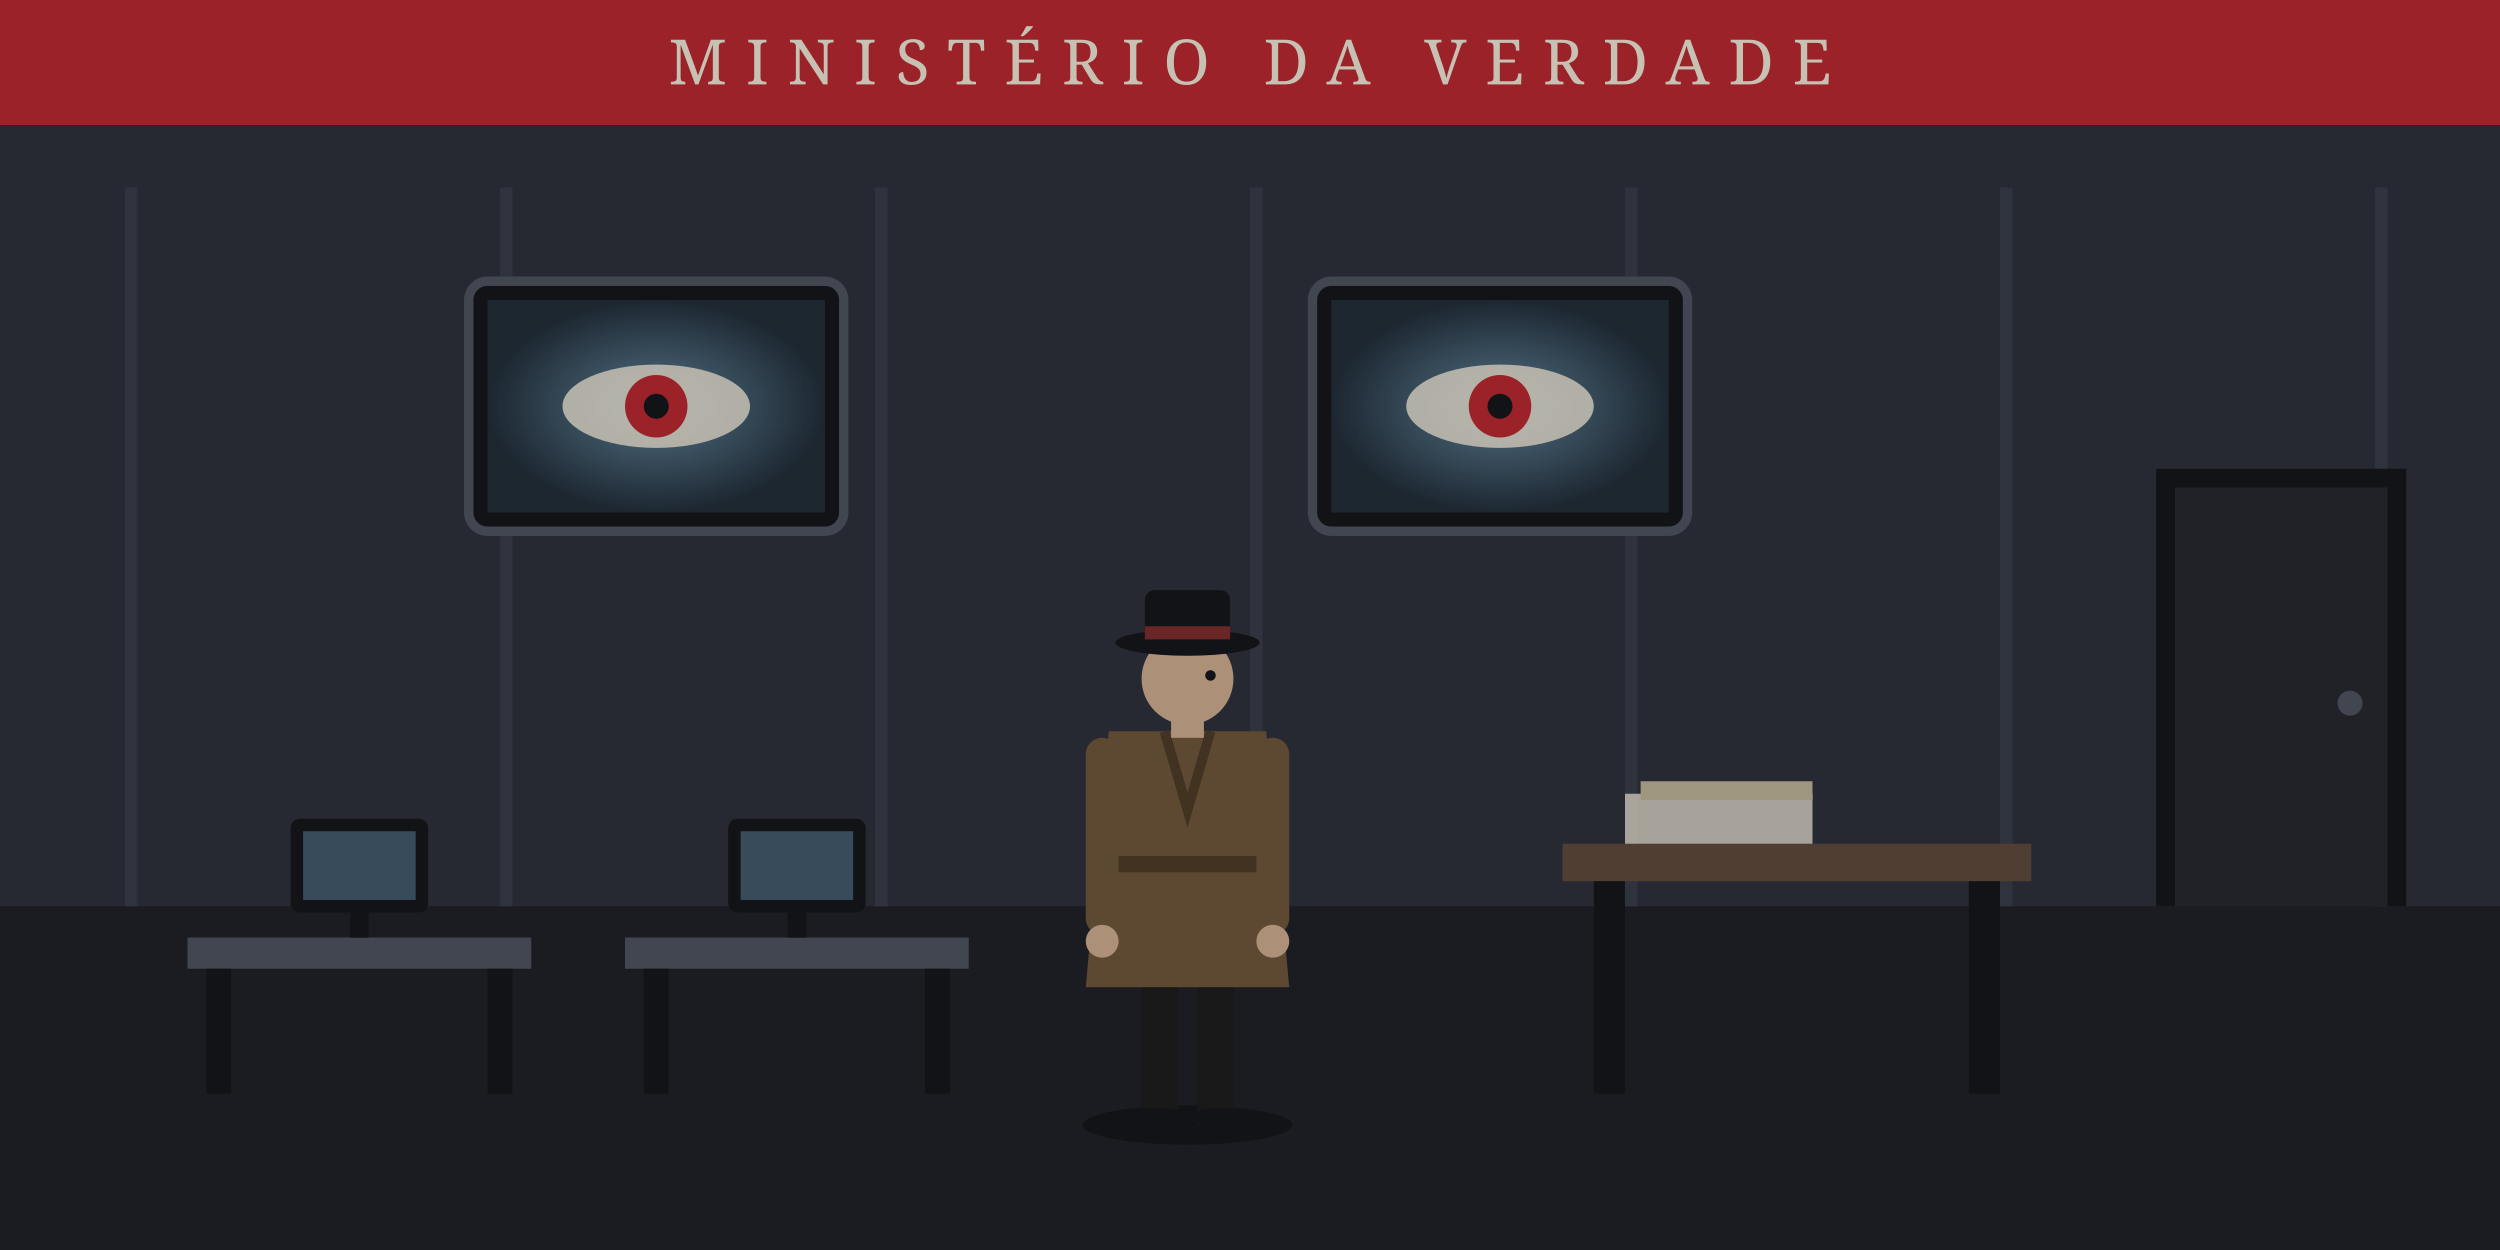
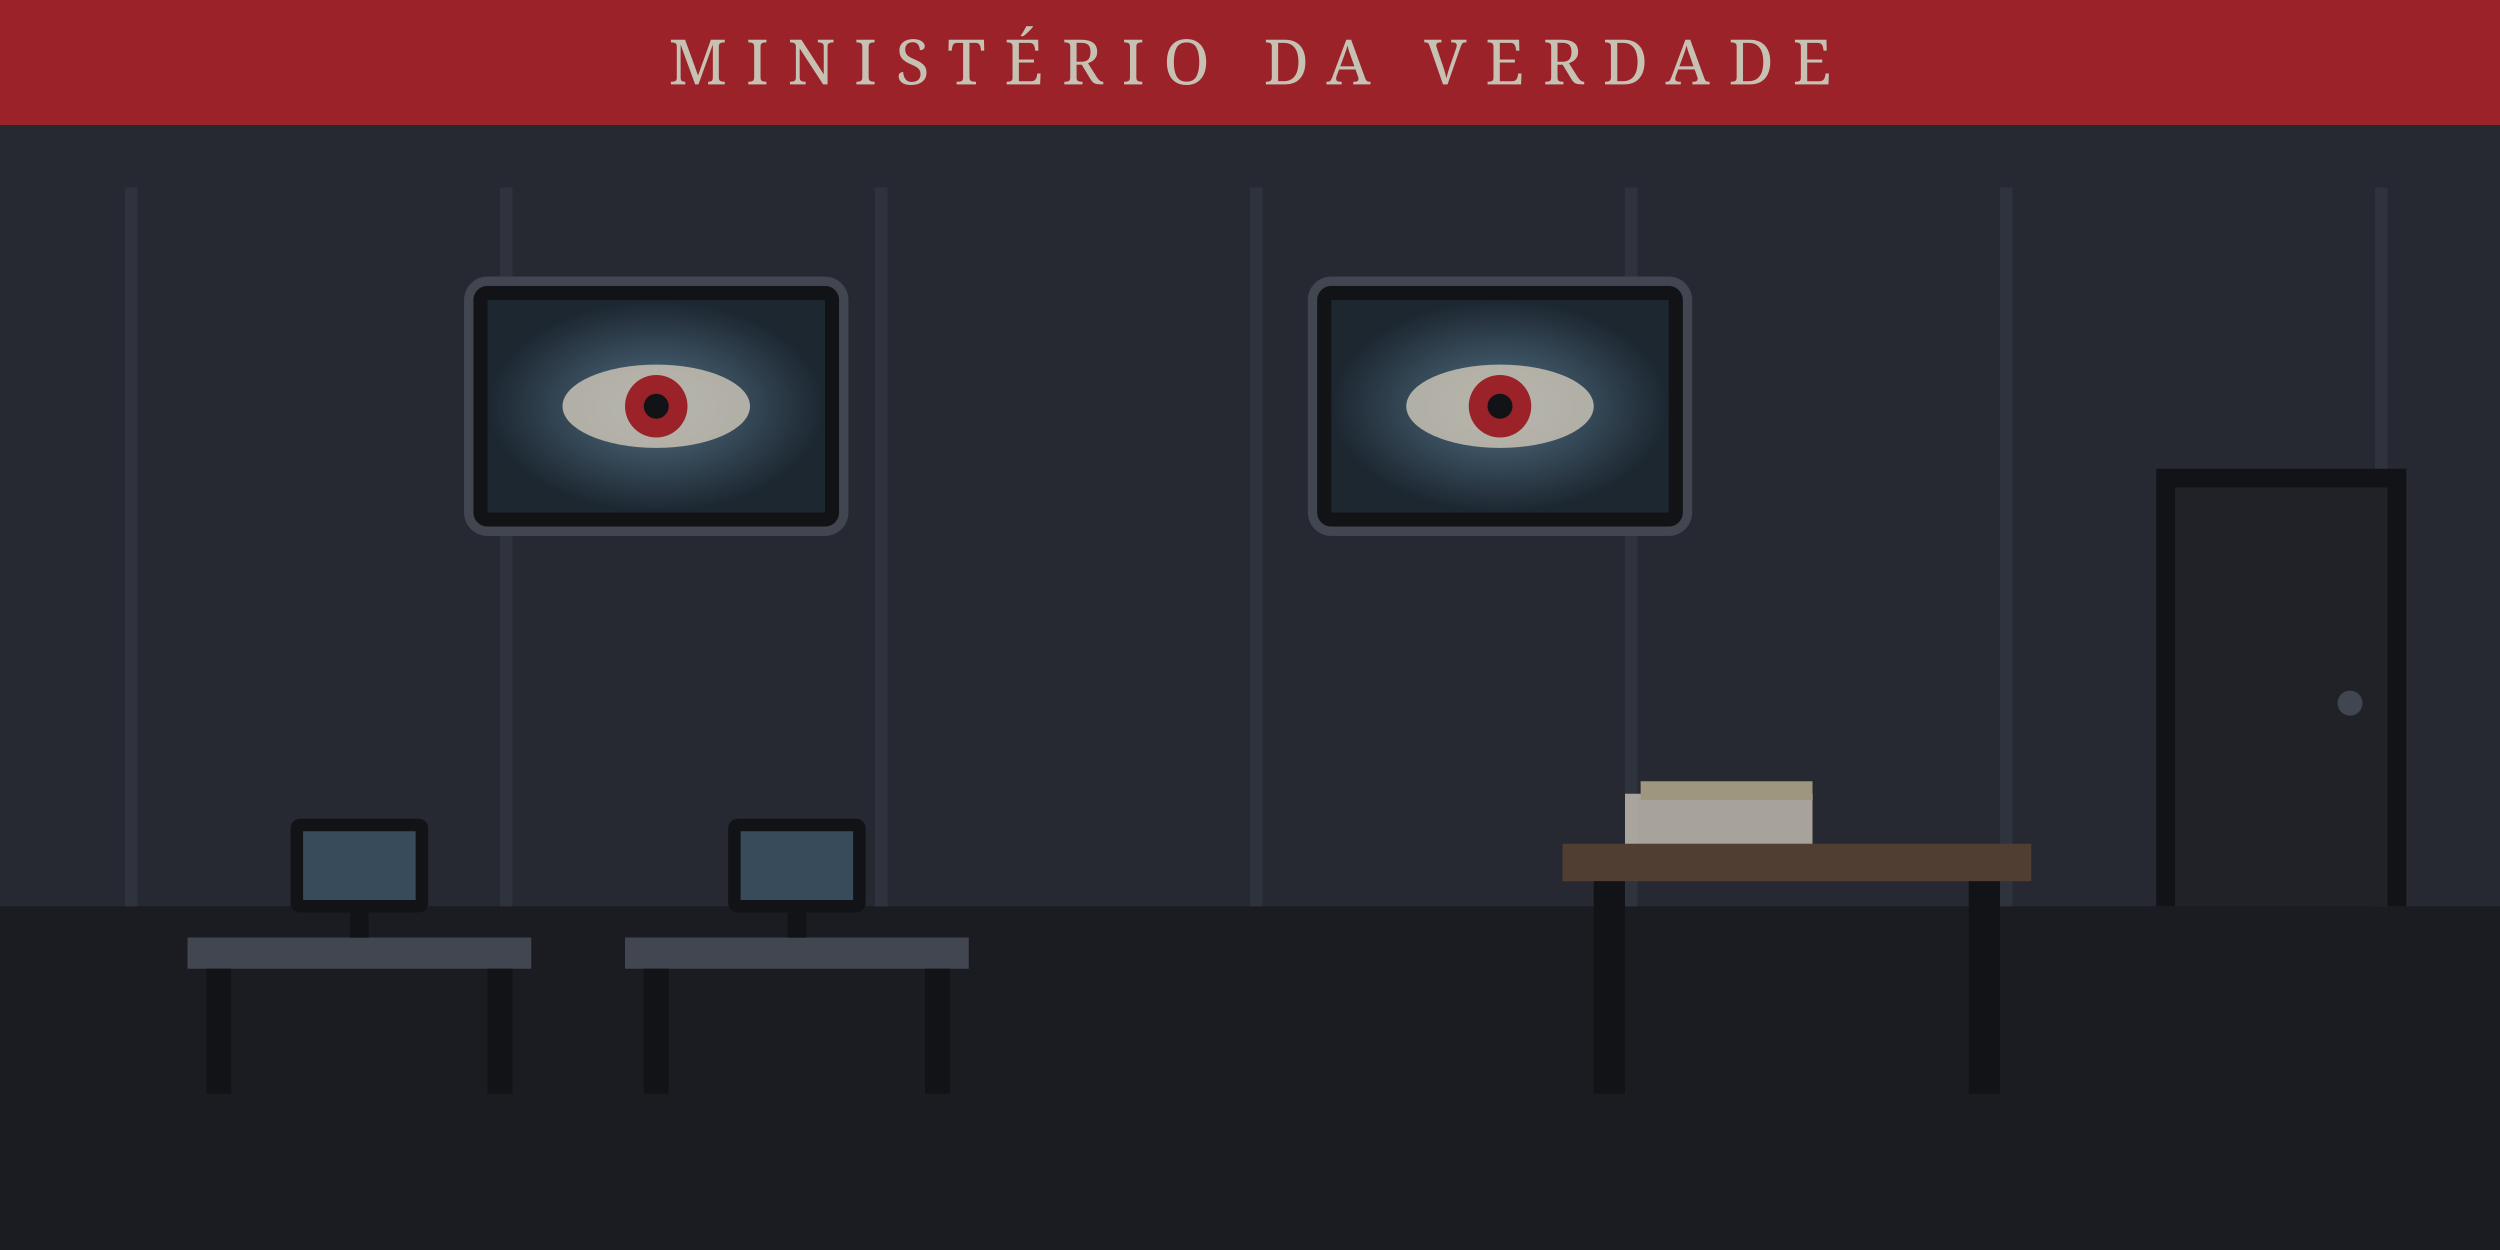
<svg xmlns="http://www.w3.org/2000/svg" viewBox="0 0 800 400" width="800" height="400">
  <defs>
    <radialGradient id="glow">
      <stop offset="0" stop-color="#5f8299" />
      <stop offset="1" stop-color="#1f2b35" />
    </radialGradient>
  </defs>
  <rect width="800" height="400" fill="#2a2e36" />
  <rect y="0" width="800" height="40" fill="#b3262b" />
  <text x="400" y="27" font-family="Georgia, serif" font-size="20" fill="#e8e1cf" text-anchor="middle" letter-spacing="6">MINISTÉRIO DA VERDADE</text>
  <rect y="290" width="800" height="110" fill="#1c1f25" />
  <rect x="40" y="60" width="4" height="230" fill="#343a44" />
  <rect x="160" y="60" width="4" height="230" fill="#343a44" />
  <rect x="280" y="60" width="4" height="230" fill="#343a44" />
  <rect x="400" y="60" width="4" height="230" fill="#343a44" />
  <rect x="520" y="60" width="4" height="230" fill="#343a44" />
  <rect x="640" y="60" width="4" height="230" fill="#343a44" />
  <rect x="760" y="60" width="4" height="230" fill="#343a44" />
  <rect x="150" y="90" width="120" height="80" rx="6" fill="#121418" stroke="#4a505b" stroke-width="3" />
  <rect x="156" y="96" width="108" height="68" fill="url(#glow)" />
  <ellipse cx="210.0" cy="130.0" rx="30.0" ry="13.333" fill="#e8e1cf" opacity="0.85" />
  <circle cx="210.0" cy="130.0" r="10.0" fill="#b3262b" />
  <circle cx="210.0" cy="130.0" r="4.0" fill="#121418" />
  <rect x="420" y="90" width="120" height="80" rx="6" fill="#121418" stroke="#4a505b" stroke-width="3" />
  <rect x="426" y="96" width="108" height="68" fill="url(#glow)" />
  <ellipse cx="480.0" cy="130.0" rx="30.0" ry="13.333" fill="#e8e1cf" opacity="0.85" />
  <circle cx="480.0" cy="130.0" r="10.0" fill="#b3262b" />
  <circle cx="480.0" cy="130.0" r="4.0" fill="#121418" />
  <rect x="60" y="300" width="110" height="10" fill="#4a505b" />
  <rect x="66" y="310" width="8" height="40" fill="#121418" />
  <rect x="156" y="310" width="8" height="40" fill="#121418" />
  <rect x="93.0" y="262" width="44" height="30" rx="3" fill="#121418" />
  <rect x="97.0" y="266" width="36" height="22" fill="#5f8299" opacity="0.6" />
  <rect x="112.0" y="292" width="6" height="8" fill="#121418" />
  <rect x="200" y="300" width="110" height="10" fill="#4a505b" />
  <rect x="206" y="310" width="8" height="40" fill="#121418" />
  <rect x="296" y="310" width="8" height="40" fill="#121418" />
  <rect x="233.0" y="262" width="44" height="30" rx="3" fill="#121418" />
  <rect x="237.0" y="266" width="36" height="22" fill="#5f8299" opacity="0.6" />
  <rect x="252.0" y="292" width="6" height="8" fill="#121418" />
  <rect x="500" y="270" width="150" height="12" fill="#5a4636" />
  <rect x="510" y="282" width="10" height="68" fill="#121418" />
  <rect x="630" y="282" width="10" height="68" fill="#121418" />
  <rect x="520" y="254" width="60" height="16" fill="#e8e1cf" opacity="0.8" />
  <rect x="525" y="250" width="55" height="6" fill="#b9ae93" />
  <rect x="690" y="150" width="80" height="140" fill="#121418" />
  <rect x="696" y="156" width="68" height="134" fill="#23262c" />
  <circle cx="752" cy="225" r="4" fill="#4a505b" />
-   <g transform="translate(380 360) scale(1.05 1.05)">
-     <ellipse cx="0" cy="0" rx="32" ry="6" fill="#000" opacity="0.35" />
-     <rect x="-14" y="-55" width="11" height="55" fill="#1a1a1a" />
-     <rect x="3" y="-55" width="11" height="55" fill="#1a1a1a" />
-     <rect x="-17" y="-5" width="15" height="5" rx="2" fill="#121418" />
-     <rect x="3" y="-5" width="15" height="5" rx="2" fill="#121418" />
-     <g transform="translate(0 0)">
-       <path d="M -24 -120 L 24 -120 L 31 -42 L -31 -42 Z" fill="#6b5236" />
-       <rect x="-27" y="-82" width="54" height="5" fill="#4a3824" />
-       <path d="M -7 -120 L 0 -96 L 7 -120" fill="none" stroke="#4a3824" stroke-width="3" />
-       <rect x="-31" y="-118" width="10" height="60" rx="5" fill="#6b5236" />
-       <circle cx="-26" cy="-56" r="5" fill="#c8a88a" />
-       <rect x="21" y="-118" width="10" height="60" rx="5" fill="#6b5236" />
-       <circle cx="26" cy="-56" r="5" fill="#c8a88a" />
-       <rect x="-5" y="-126" width="10" height="8" fill="#c8a88a" />
-       <circle cx="0" cy="-136" r="14" fill="#c8a88a" />
-       <circle cx="7" cy="-137" r="1.6" fill="#121418" />
-       <ellipse cx="0" cy="-147" rx="22" ry="4" fill="#121418" />
-       <rect x="-13" y="-163" width="26" height="17" rx="3" fill="#121418" />
-       <rect x="-13" y="-152" width="26" height="4" fill="#7a2a2a" />
-     </g>
-   </g>
  <rect width="800" height="400" fill="#0b0d12" opacity="0.15" />
</svg>
